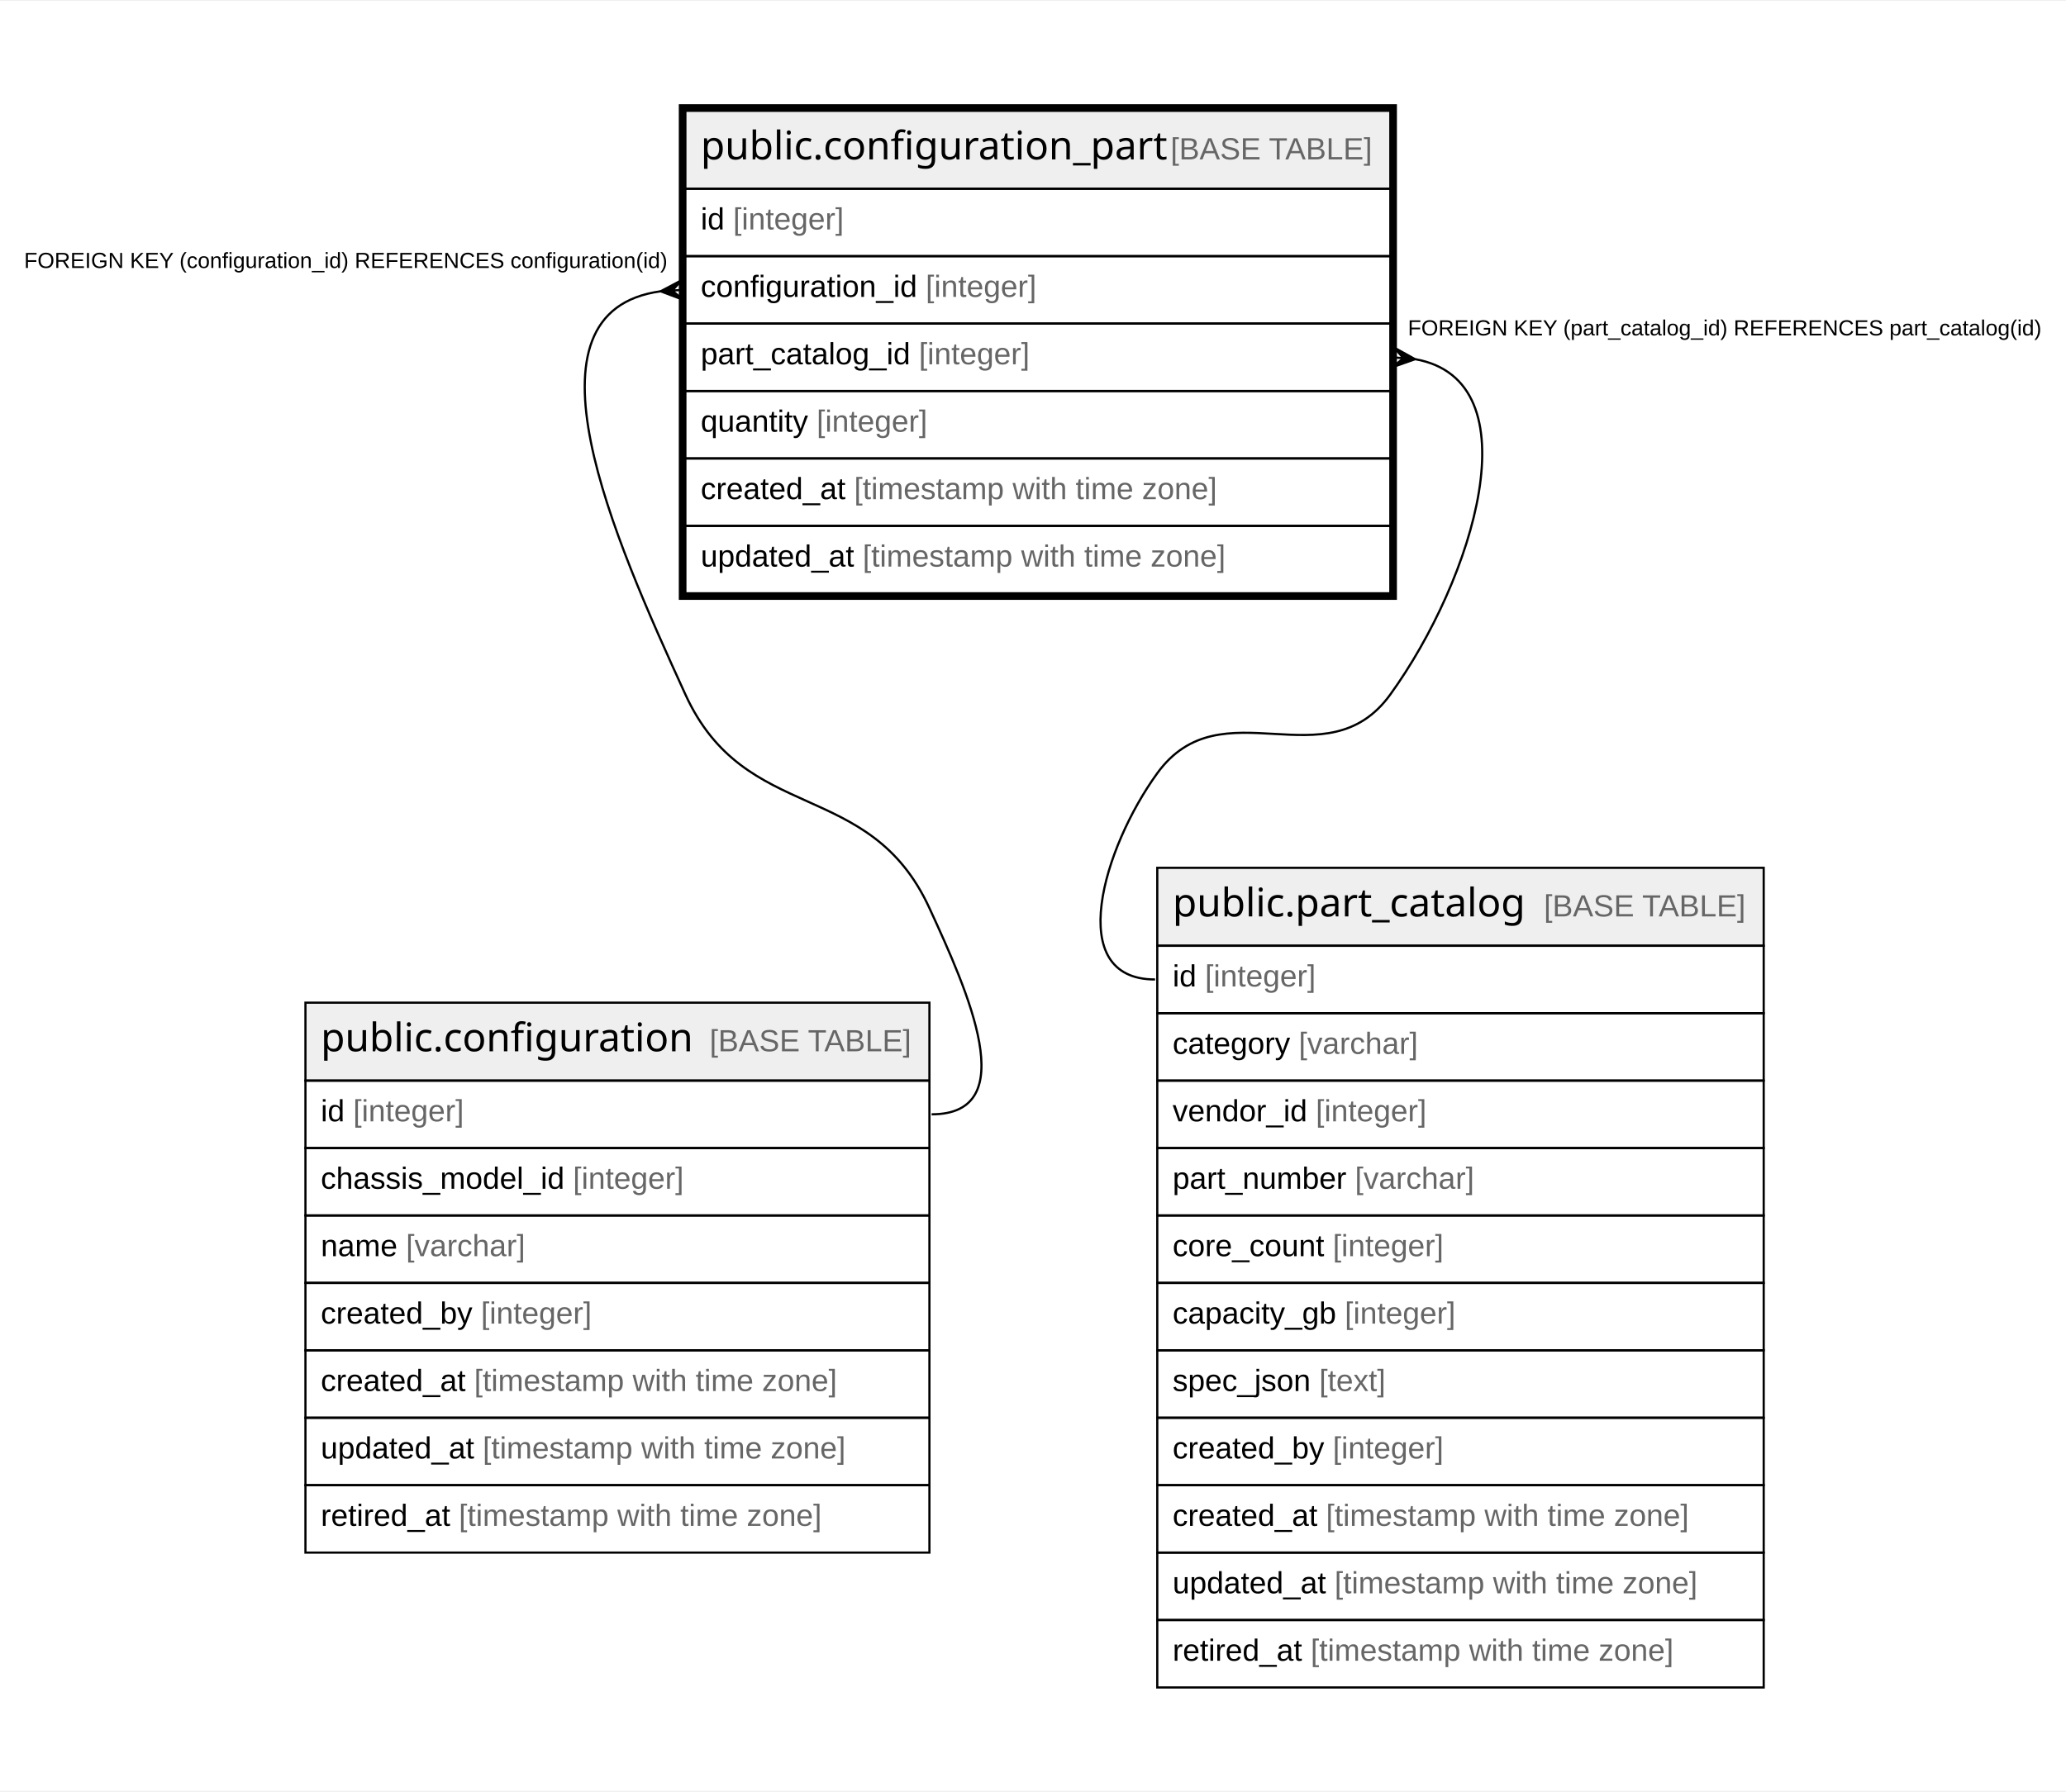
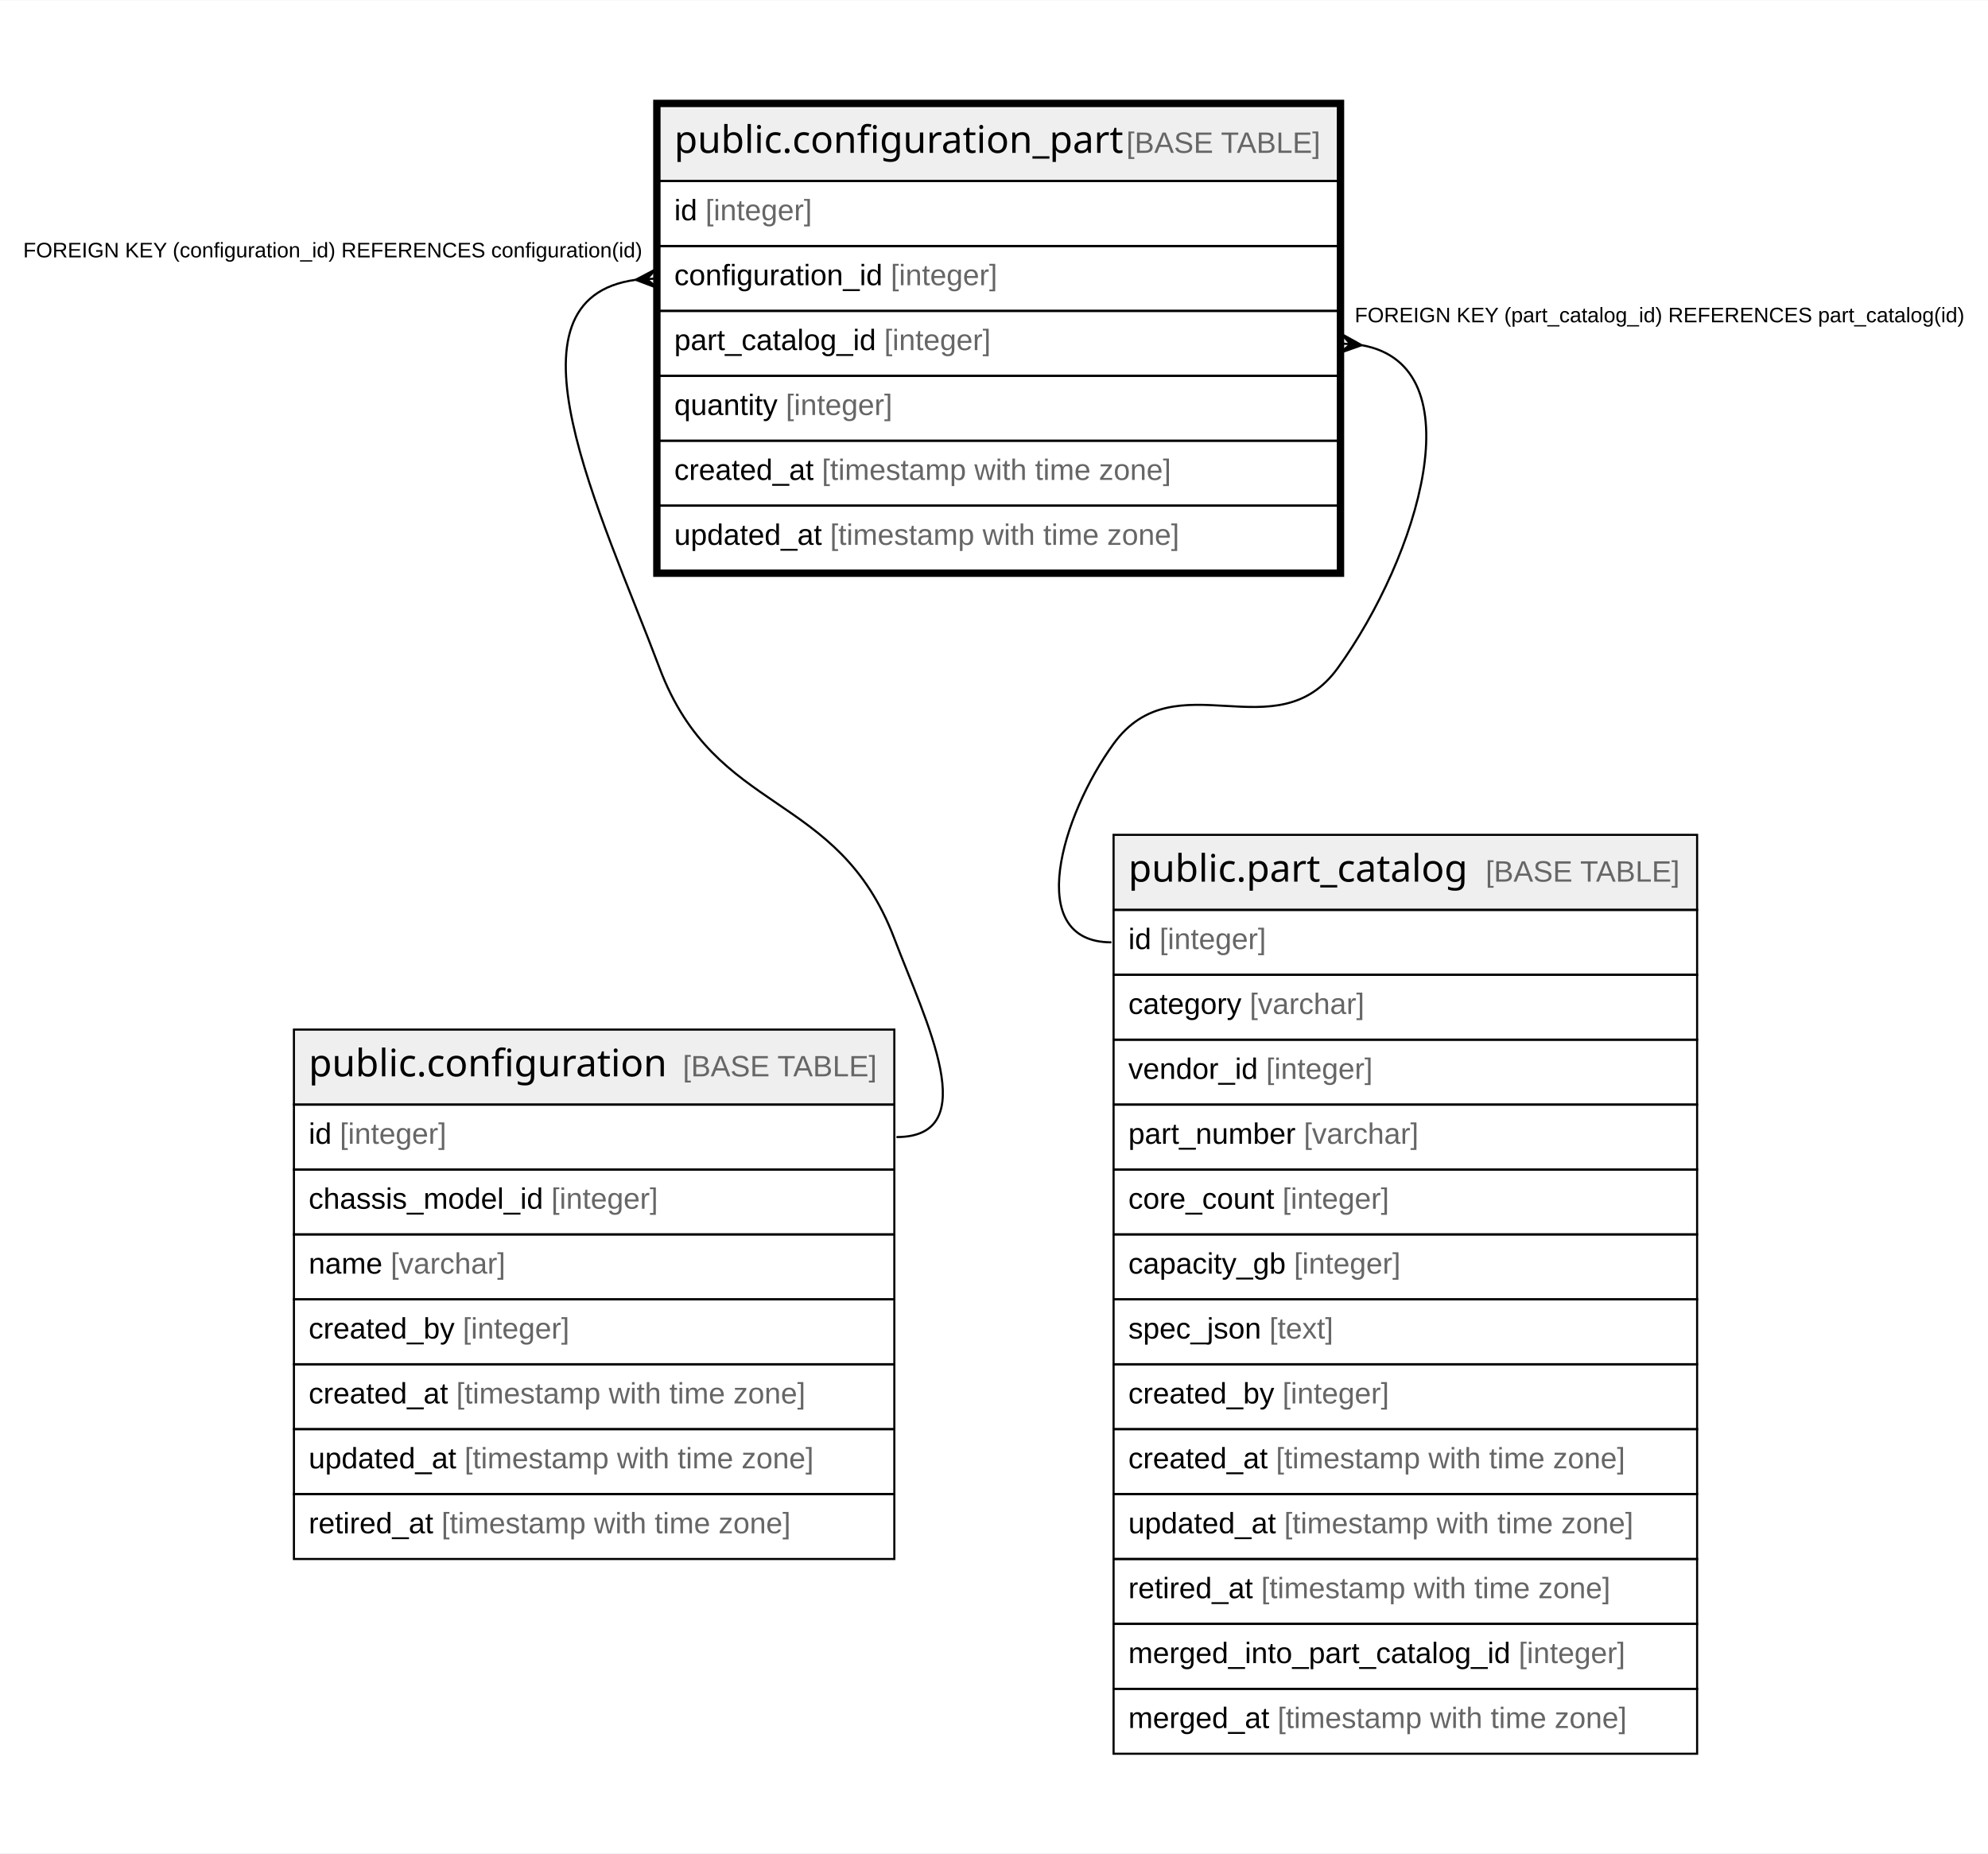
- <svg xmlns="http://www.w3.org/2000/svg" width="943pt" height="818pt" viewBox="0.00 0.00 943.48 817.60">
-   <g id="graph0" class="graph" transform="scale(1 1) rotate(0) translate(4 813.6)">
-     <polygon fill="white" stroke="none" points="-4,4 -4,-813.6 939.48,-813.6 939.48,4 -4,4" />
+ <svg xmlns="http://www.w3.org/2000/svg" width="943pt" height="879pt" viewBox="0.00 0.00 943.48 879.20">
+   <g id="graph0" class="graph" transform="scale(1 1) rotate(0) translate(4 875.2)">
+     <polygon fill="white" stroke="none" points="-4,4 -4,-875.2 939.48,-875.2 939.48,4 -4,4" />
    <g id="node1" class="node">
-       <polygon fill="#efefef" stroke="none" points="308.99,-727.8 308.99,-763.4 630.93,-763.4 630.93,-727.8 308.99,-727.8" />
-       <polygon fill="none" stroke="black" points="308.99,-727.8 308.99,-763.4 630.93,-763.4 630.93,-727.8 308.99,-727.8" />
-       <text text-anchor="start" x="315.99" y="-741.2" font-family="Arial Bold" font-size="18.00">public.configuration_part</text>
-       <text text-anchor="start" x="499.44" y="-741.2" font-family="Arial" font-size="14.00">    </text>
-       <text text-anchor="start" x="530.56" y="-741.2" font-family="Arial" font-size="14.00" fill="#666666">[BASE TABLE]</text>
+       <polygon fill="#efefef" stroke="none" points="308.99,-789.4 308.99,-825 630.93,-825 630.93,-789.4 308.99,-789.4" />
+       <polygon fill="none" stroke="black" points="308.99,-789.4 308.99,-825 630.93,-825 630.93,-789.4 308.99,-789.4" />
+       <text text-anchor="start" x="315.99" y="-802.8" font-family="Arial Bold" font-size="18.00">public.configuration_part</text>
+       <text text-anchor="start" x="499.44" y="-802.8" font-family="Arial" font-size="14.00">    </text>
+       <text text-anchor="start" x="530.56" y="-802.8" font-family="Arial" font-size="14.00" fill="#666666">[BASE TABLE]</text>
+       <polygon fill="none" stroke="black" points="308.99,-758.6 308.99,-789.4 630.93,-789.4 630.93,-758.6 308.99,-758.6" />
+       <text text-anchor="start" x="315.99" y="-770.8" font-family="Arial" font-size="14.00">id </text>
+       <text text-anchor="start" x="330.78" y="-770.8" font-family="Arial" font-size="14.00" fill="#666666">[integer]</text>
+       <polygon fill="none" stroke="black" points="308.99,-727.8 308.99,-758.6 630.93,-758.6 630.93,-727.8 308.99,-727.8" />
+       <text text-anchor="start" x="315.99" y="-740" font-family="Arial" font-size="14.00">configuration_id </text>
+       <text text-anchor="start" x="418.73" y="-740" font-family="Arial" font-size="14.00" fill="#666666">[integer]</text>
      <polygon fill="none" stroke="black" points="308.99,-697 308.99,-727.8 630.93,-727.8 630.93,-697 308.99,-697" />
-       <text text-anchor="start" x="315.99" y="-709.2" font-family="Arial" font-size="14.00">id </text>
-       <text text-anchor="start" x="330.78" y="-709.2" font-family="Arial" font-size="14.00" fill="#666666">[integer]</text>
+       <text text-anchor="start" x="315.99" y="-709.2" font-family="Arial" font-size="14.00">part_catalog_id </text>
+       <text text-anchor="start" x="415.62" y="-709.2" font-family="Arial" font-size="14.00" fill="#666666">[integer]</text>
      <polygon fill="none" stroke="black" points="308.99,-666.2 308.99,-697 630.93,-697 630.93,-666.2 308.99,-666.2" />
-       <text text-anchor="start" x="315.99" y="-678.4" font-family="Arial" font-size="14.00">configuration_id </text>
-       <text text-anchor="start" x="418.73" y="-678.4" font-family="Arial" font-size="14.00" fill="#666666">[integer]</text>
+       <text text-anchor="start" x="315.99" y="-678.4" font-family="Arial" font-size="14.00">quantity </text>
+       <text text-anchor="start" x="368.92" y="-678.4" font-family="Arial" font-size="14.00" fill="#666666">[integer]</text>
      <polygon fill="none" stroke="black" points="308.99,-635.4 308.99,-666.2 630.93,-666.2 630.93,-635.4 308.99,-635.4" />
-       <text text-anchor="start" x="315.99" y="-647.6" font-family="Arial" font-size="14.00">part_catalog_id </text>
-       <text text-anchor="start" x="415.62" y="-647.6" font-family="Arial" font-size="14.00" fill="#666666">[integer]</text>
+       <text text-anchor="start" x="315.99" y="-647.6" font-family="Arial" font-size="14.00">created_at </text>
+       <text text-anchor="start" x="386.04" y="-647.6" font-family="Arial" font-size="14.00" fill="#666666">[timestamp with time zone]</text>
      <polygon fill="none" stroke="black" points="308.99,-604.6 308.99,-635.4 630.93,-635.4 630.93,-604.6 308.99,-604.6" />
-       <text text-anchor="start" x="315.99" y="-616.8" font-family="Arial" font-size="14.00">quantity </text>
-       <text text-anchor="start" x="368.92" y="-616.8" font-family="Arial" font-size="14.00" fill="#666666">[integer]</text>
-       <polygon fill="none" stroke="black" points="308.99,-573.8 308.99,-604.6 630.93,-604.6 630.93,-573.8 308.99,-573.8" />
-       <text text-anchor="start" x="315.99" y="-586" font-family="Arial" font-size="14.00">created_at </text>
-       <text text-anchor="start" x="386.04" y="-586" font-family="Arial" font-size="14.00" fill="#666666">[timestamp with time zone]</text>
-       <polygon fill="none" stroke="black" points="308.99,-543 308.99,-573.8 630.93,-573.8 630.93,-543 308.99,-543" />
-       <text text-anchor="start" x="315.99" y="-555.2" font-family="Arial" font-size="14.00">updated_at </text>
-       <text text-anchor="start" x="389.95" y="-555.2" font-family="Arial" font-size="14.00" fill="#666666">[timestamp with time zone]</text>
-       <polygon fill="none" stroke="black" stroke-width="3" points="307.49,-541.5 307.49,-764.9 632.43,-764.9 632.43,-541.5 307.49,-541.5" />
+       <text text-anchor="start" x="315.99" y="-616.8" font-family="Arial" font-size="14.00">updated_at </text>
+       <text text-anchor="start" x="389.95" y="-616.8" font-family="Arial" font-size="14.00" fill="#666666">[timestamp with time zone]</text>
+       <polygon fill="none" stroke="black" stroke-width="3" points="307.49,-603.1 307.49,-826.5 632.43,-826.5 632.43,-603.1 307.49,-603.1" />
    </g>
    <g id="node2" class="node">
-       <polygon fill="#efefef" stroke="none" points="135.49,-320.4 135.49,-356 420.44,-356 420.44,-320.4 135.49,-320.4" />
-       <polygon fill="none" stroke="black" points="135.49,-320.4 135.49,-356 420.44,-356 420.44,-320.4 135.49,-320.4" />
-       <text text-anchor="start" x="142.49" y="-333.8" font-family="Arial Bold" font-size="18.00">public.configuration</text>
-       <text text-anchor="start" x="288.95" y="-333.8" font-family="Arial" font-size="14.00">    </text>
-       <text text-anchor="start" x="320.06" y="-333.8" font-family="Arial" font-size="14.00" fill="#666666">[BASE TABLE]</text>
+       <polygon fill="#efefef" stroke="none" points="135.49,-351.2 135.49,-386.8 420.44,-386.8 420.44,-351.2 135.49,-351.2" />
+       <polygon fill="none" stroke="black" points="135.49,-351.2 135.49,-386.8 420.44,-386.8 420.44,-351.2 135.49,-351.2" />
+       <text text-anchor="start" x="142.49" y="-364.6" font-family="Arial Bold" font-size="18.00">public.configuration</text>
+       <text text-anchor="start" x="288.95" y="-364.6" font-family="Arial" font-size="14.00">    </text>
+       <text text-anchor="start" x="320.06" y="-364.6" font-family="Arial" font-size="14.00" fill="#666666">[BASE TABLE]</text>
+       <polygon fill="none" stroke="black" points="135.49,-320.4 135.49,-351.2 420.44,-351.2 420.44,-320.4 135.49,-320.4" />
+       <text text-anchor="start" x="142.49" y="-332.6" font-family="Arial" font-size="14.00">id </text>
+       <text text-anchor="start" x="157.27" y="-332.6" font-family="Arial" font-size="14.00" fill="#666666">[integer]</text>
      <polygon fill="none" stroke="black" points="135.49,-289.6 135.49,-320.4 420.44,-320.4 420.44,-289.6 135.49,-289.6" />
-       <text text-anchor="start" x="142.49" y="-301.8" font-family="Arial" font-size="14.00">id </text>
-       <text text-anchor="start" x="157.27" y="-301.8" font-family="Arial" font-size="14.00" fill="#666666">[integer]</text>
+       <text text-anchor="start" x="142.49" y="-301.8" font-family="Arial" font-size="14.00">chassis_model_id </text>
+       <text text-anchor="start" x="257.66" y="-301.8" font-family="Arial" font-size="14.00" fill="#666666">[integer]</text>
      <polygon fill="none" stroke="black" points="135.49,-258.8 135.49,-289.6 420.44,-289.6 420.44,-258.8 135.49,-258.8" />
-       <text text-anchor="start" x="142.49" y="-271" font-family="Arial" font-size="14.00">chassis_model_id </text>
-       <text text-anchor="start" x="257.66" y="-271" font-family="Arial" font-size="14.00" fill="#666666">[integer]</text>
+       <text text-anchor="start" x="142.49" y="-271" font-family="Arial" font-size="14.00">name </text>
+       <text text-anchor="start" x="181.4" y="-271" font-family="Arial" font-size="14.00" fill="#666666">[varchar]</text>
      <polygon fill="none" stroke="black" points="135.49,-228 135.49,-258.8 420.44,-258.8 420.44,-228 135.49,-228" />
-       <text text-anchor="start" x="142.49" y="-240.2" font-family="Arial" font-size="14.00">name </text>
-       <text text-anchor="start" x="181.4" y="-240.2" font-family="Arial" font-size="14.00" fill="#666666">[varchar]</text>
+       <text text-anchor="start" x="142.49" y="-240.2" font-family="Arial" font-size="14.00">created_by </text>
+       <text text-anchor="start" x="215.64" y="-240.2" font-family="Arial" font-size="14.00" fill="#666666">[integer]</text>
      <polygon fill="none" stroke="black" points="135.49,-197.2 135.49,-228 420.44,-228 420.44,-197.2 135.49,-197.2" />
-       <text text-anchor="start" x="142.49" y="-209.4" font-family="Arial" font-size="14.00">created_by </text>
-       <text text-anchor="start" x="215.64" y="-209.4" font-family="Arial" font-size="14.00" fill="#666666">[integer]</text>
+       <text text-anchor="start" x="142.49" y="-209.4" font-family="Arial" font-size="14.00">created_at </text>
+       <text text-anchor="start" x="212.53" y="-209.4" font-family="Arial" font-size="14.00" fill="#666666">[timestamp with time zone]</text>
      <polygon fill="none" stroke="black" points="135.49,-166.4 135.49,-197.2 420.44,-197.2 420.44,-166.4 135.49,-166.4" />
-       <text text-anchor="start" x="142.49" y="-178.6" font-family="Arial" font-size="14.00">created_at </text>
-       <text text-anchor="start" x="212.53" y="-178.6" font-family="Arial" font-size="14.00" fill="#666666">[timestamp with time zone]</text>
+       <text text-anchor="start" x="142.49" y="-178.6" font-family="Arial" font-size="14.00">updated_at </text>
+       <text text-anchor="start" x="216.44" y="-178.6" font-family="Arial" font-size="14.00" fill="#666666">[timestamp with time zone]</text>
      <polygon fill="none" stroke="black" points="135.49,-135.6 135.49,-166.4 420.44,-166.4 420.44,-135.6 135.49,-135.6" />
-       <text text-anchor="start" x="142.49" y="-147.8" font-family="Arial" font-size="14.00">updated_at </text>
-       <text text-anchor="start" x="216.44" y="-147.8" font-family="Arial" font-size="14.00" fill="#666666">[timestamp with time zone]</text>
-       <polygon fill="none" stroke="black" points="135.49,-104.8 135.49,-135.6 420.44,-135.6 420.44,-104.8 135.49,-104.8" />
-       <text text-anchor="start" x="142.49" y="-117" font-family="Arial" font-size="14.00">retired_at </text>
-       <text text-anchor="start" x="205.52" y="-117" font-family="Arial" font-size="14.00" fill="#666666">[timestamp with time zone]</text>
+       <text text-anchor="start" x="142.49" y="-147.8" font-family="Arial" font-size="14.00">retired_at </text>
+       <text text-anchor="start" x="205.52" y="-147.8" font-family="Arial" font-size="14.00" fill="#666666">[timestamp with time zone]</text>
    </g>
    <g id="edge1" class="edge">
-       <path fill="none" stroke="black" d="M297.71,-680.95C230.23,-671.78 276.4,-568.15 308.99,-496.8 336.35,-436.91 392.93,-459.02 420.44,-399.2 437.93,-361.16 463.31,-305 421.44,-305" />
-       <polygon fill="black" stroke="black" points="297.68,-680.94 307.38,-686.07 303,-681.28 307.33,-681.56 307.33,-681.56 307.33,-681.56 303,-681.28 307.95,-677.09 297.68,-680.94" />
-       <text text-anchor="start" x="7" y="-691.6" font-family="Arial" font-size="10.00">FOREIGN KEY (configuration_id) REFERENCES configuration(id)</text>
+       <path fill="none" stroke="black" d="M297.74,-742.56C230.68,-733.57 281.35,-631.81 308.99,-558.4 335.62,-487.68 393.63,-500.65 420.44,-430 435.29,-390.86 463.31,-335.8 421.44,-335.8" />
+       <polygon fill="black" stroke="black" points="297.68,-742.56 307.38,-747.67 303,-742.89 307.33,-743.16 307.33,-743.16 307.33,-743.16 303,-742.89 307.94,-738.69 297.68,-742.56" />
+       <text text-anchor="start" x="7" y="-753.2" font-family="Arial" font-size="10.00">FOREIGN KEY (configuration_id) REFERENCES configuration(id)</text>
    </g>
    <g id="node3" class="node">
-       <polygon fill="#efefef" stroke="none" points="524.49,-382 524.49,-417.6 801.43,-417.6 801.43,-382 524.49,-382" />
-       <polygon fill="none" stroke="black" points="524.49,-382 524.49,-417.6 801.43,-417.6 801.43,-382 524.49,-382" />
-       <text text-anchor="start" x="531.49" y="-395.4" font-family="Arial Bold" font-size="18.00">public.part_catalog</text>
-       <text text-anchor="start" x="669.94" y="-395.4" font-family="Arial" font-size="14.00">    </text>
-       <text text-anchor="start" x="701.06" y="-395.4" font-family="Arial" font-size="14.00" fill="#666666">[BASE TABLE]</text>
+       <polygon fill="#efefef" stroke="none" points="524.49,-443.6 524.49,-479.2 801.43,-479.2 801.43,-443.6 524.49,-443.6" />
+       <polygon fill="none" stroke="black" points="524.49,-443.6 524.49,-479.2 801.43,-479.2 801.43,-443.6 524.49,-443.6" />
+       <text text-anchor="start" x="531.49" y="-457" font-family="Arial Bold" font-size="18.00">public.part_catalog</text>
+       <text text-anchor="start" x="669.94" y="-457" font-family="Arial" font-size="14.00">    </text>
+       <text text-anchor="start" x="701.06" y="-457" font-family="Arial" font-size="14.00" fill="#666666">[BASE TABLE]</text>
+       <polygon fill="none" stroke="black" points="524.49,-412.8 524.49,-443.6 801.43,-443.6 801.43,-412.8 524.49,-412.8" />
+       <text text-anchor="start" x="531.49" y="-425" font-family="Arial" font-size="14.00">id </text>
+       <text text-anchor="start" x="546.28" y="-425" font-family="Arial" font-size="14.00" fill="#666666">[integer]</text>
+       <polygon fill="none" stroke="black" points="524.49,-382 524.49,-412.8 801.43,-412.8 801.43,-382 524.49,-382" />
+       <text text-anchor="start" x="531.49" y="-394.2" font-family="Arial" font-size="14.00">category </text>
+       <text text-anchor="start" x="589.08" y="-394.2" font-family="Arial" font-size="14.00" fill="#666666">[varchar]</text>
      <polygon fill="none" stroke="black" points="524.49,-351.2 524.49,-382 801.43,-382 801.43,-351.2 524.49,-351.2" />
-       <text text-anchor="start" x="531.49" y="-363.4" font-family="Arial" font-size="14.00">id </text>
-       <text text-anchor="start" x="546.28" y="-363.4" font-family="Arial" font-size="14.00" fill="#666666">[integer]</text>
+       <text text-anchor="start" x="531.49" y="-363.4" font-family="Arial" font-size="14.00">vendor_id </text>
+       <text text-anchor="start" x="596.87" y="-363.4" font-family="Arial" font-size="14.00" fill="#666666">[integer]</text>
      <polygon fill="none" stroke="black" points="524.49,-320.4 524.49,-351.2 801.43,-351.2 801.43,-320.4 524.49,-320.4" />
-       <text text-anchor="start" x="531.49" y="-332.6" font-family="Arial" font-size="14.00">category </text>
-       <text text-anchor="start" x="589.08" y="-332.6" font-family="Arial" font-size="14.00" fill="#666666">[varchar]</text>
+       <text text-anchor="start" x="531.49" y="-332.6" font-family="Arial" font-size="14.00">part_number </text>
+       <text text-anchor="start" x="614.76" y="-332.6" font-family="Arial" font-size="14.00" fill="#666666">[varchar]</text>
      <polygon fill="none" stroke="black" points="524.49,-289.6 524.49,-320.4 801.43,-320.4 801.43,-289.6 524.49,-289.6" />
-       <text text-anchor="start" x="531.49" y="-301.8" font-family="Arial" font-size="14.00">vendor_id </text>
-       <text text-anchor="start" x="596.87" y="-301.8" font-family="Arial" font-size="14.00" fill="#666666">[integer]</text>
+       <text text-anchor="start" x="531.49" y="-301.8" font-family="Arial" font-size="14.00">core_count </text>
+       <text text-anchor="start" x="604.65" y="-301.8" font-family="Arial" font-size="14.00" fill="#666666">[integer]</text>
      <polygon fill="none" stroke="black" points="524.49,-258.8 524.49,-289.6 801.43,-289.6 801.43,-258.8 524.49,-258.8" />
-       <text text-anchor="start" x="531.49" y="-271" font-family="Arial" font-size="14.00">part_number </text>
-       <text text-anchor="start" x="614.76" y="-271" font-family="Arial" font-size="14.00" fill="#666666">[varchar]</text>
+       <text text-anchor="start" x="531.49" y="-271" font-family="Arial" font-size="14.00">capacity_gb </text>
+       <text text-anchor="start" x="610.1" y="-271" font-family="Arial" font-size="14.00" fill="#666666">[integer]</text>
      <polygon fill="none" stroke="black" points="524.49,-228 524.49,-258.8 801.43,-258.8 801.43,-228 524.49,-228" />
-       <text text-anchor="start" x="531.49" y="-240.2" font-family="Arial" font-size="14.00">core_count </text>
-       <text text-anchor="start" x="604.65" y="-240.2" font-family="Arial" font-size="14.00" fill="#666666">[integer]</text>
+       <text text-anchor="start" x="531.49" y="-240.2" font-family="Arial" font-size="14.00">spec_json </text>
+       <text text-anchor="start" x="598.42" y="-240.2" font-family="Arial" font-size="14.00" fill="#666666">[text]</text>
      <polygon fill="none" stroke="black" points="524.49,-197.2 524.49,-228 801.43,-228 801.43,-197.2 524.49,-197.2" />
-       <text text-anchor="start" x="531.49" y="-209.4" font-family="Arial" font-size="14.00">capacity_gb </text>
-       <text text-anchor="start" x="610.1" y="-209.4" font-family="Arial" font-size="14.00" fill="#666666">[integer]</text>
+       <text text-anchor="start" x="531.49" y="-209.4" font-family="Arial" font-size="14.00">created_by </text>
+       <text text-anchor="start" x="604.65" y="-209.4" font-family="Arial" font-size="14.00" fill="#666666">[integer]</text>
      <polygon fill="none" stroke="black" points="524.49,-166.4 524.49,-197.2 801.43,-197.2 801.43,-166.4 524.49,-166.4" />
-       <text text-anchor="start" x="531.49" y="-178.6" font-family="Arial" font-size="14.00">spec_json </text>
-       <text text-anchor="start" x="598.42" y="-178.6" font-family="Arial" font-size="14.00" fill="#666666">[text]</text>
+       <text text-anchor="start" x="531.49" y="-178.6" font-family="Arial" font-size="14.00">created_at </text>
+       <text text-anchor="start" x="601.54" y="-178.6" font-family="Arial" font-size="14.00" fill="#666666">[timestamp with time zone]</text>
      <polygon fill="none" stroke="black" points="524.49,-135.6 524.49,-166.4 801.43,-166.4 801.43,-135.6 524.49,-135.6" />
-       <text text-anchor="start" x="531.49" y="-147.8" font-family="Arial" font-size="14.00">created_by </text>
-       <text text-anchor="start" x="604.65" y="-147.8" font-family="Arial" font-size="14.00" fill="#666666">[integer]</text>
+       <text text-anchor="start" x="531.49" y="-147.8" font-family="Arial" font-size="14.00">updated_at </text>
+       <text text-anchor="start" x="605.45" y="-147.8" font-family="Arial" font-size="14.00" fill="#666666">[timestamp with time zone]</text>
      <polygon fill="none" stroke="black" points="524.49,-104.8 524.49,-135.6 801.43,-135.6 801.43,-104.8 524.49,-104.8" />
-       <text text-anchor="start" x="531.49" y="-117" font-family="Arial" font-size="14.00">created_at </text>
-       <text text-anchor="start" x="601.54" y="-117" font-family="Arial" font-size="14.00" fill="#666666">[timestamp with time zone]</text>
+       <text text-anchor="start" x="531.49" y="-117" font-family="Arial" font-size="14.00">retired_at </text>
+       <text text-anchor="start" x="594.53" y="-117" font-family="Arial" font-size="14.00" fill="#666666">[timestamp with time zone]</text>
      <polygon fill="none" stroke="black" points="524.49,-74 524.49,-104.8 801.43,-104.8 801.43,-74 524.49,-74" />
-       <text text-anchor="start" x="531.49" y="-86.2" font-family="Arial" font-size="14.00">updated_at </text>
-       <text text-anchor="start" x="605.45" y="-86.2" font-family="Arial" font-size="14.00" fill="#666666">[timestamp with time zone]</text>
+       <text text-anchor="start" x="531.49" y="-86.2" font-family="Arial" font-size="14.00">merged_into_part_catalog_id </text>
+       <text text-anchor="start" x="716.73" y="-86.2" font-family="Arial" font-size="14.00" fill="#666666">[integer]</text>
      <polygon fill="none" stroke="black" points="524.49,-43.2 524.49,-74 801.43,-74 801.43,-43.2 524.49,-43.2" />
-       <text text-anchor="start" x="531.49" y="-55.4" font-family="Arial" font-size="14.00">retired_at </text>
-       <text text-anchor="start" x="594.53" y="-55.4" font-family="Arial" font-size="14.00" fill="#666666">[timestamp with time zone]</text>
+       <text text-anchor="start" x="531.49" y="-55.4" font-family="Arial" font-size="14.00">merged_at </text>
+       <text text-anchor="start" x="602.31" y="-55.4" font-family="Arial" font-size="14.00" fill="#666666">[timestamp with time zone]</text>
    </g>
    <g id="edge2" class="edge">
-       <path fill="none" stroke="black" d="M642.29,-649.94C697.13,-640.15 668.82,-549.25 630.93,-496.8 601.69,-456.32 553.82,-501.22 524.49,-460.8 499.91,-426.91 481.63,-366.6 523.49,-366.6" />
-       <polygon fill="black" stroke="black" points="642.23,-649.94 631.89,-646.29 636.91,-650.39 632.6,-650.74 632.6,-650.74 632.6,-650.74 636.91,-650.39 632.63,-655.26 642.23,-649.94" />
-       <text text-anchor="start" x="638.93" y="-660.8" font-family="Arial" font-size="10.00">FOREIGN KEY (part_catalog_id) REFERENCES part_catalog(id)</text>
+       <path fill="none" stroke="black" d="M642.29,-711.54C697.13,-701.75 668.82,-610.85 630.93,-558.4 601.69,-517.92 553.82,-562.82 524.49,-522.4 499.91,-488.51 481.63,-428.2 523.49,-428.2" />
+       <polygon fill="black" stroke="black" points="642.23,-711.54 631.89,-707.89 636.91,-711.99 632.6,-712.34 632.6,-712.34 632.6,-712.34 636.91,-711.99 632.63,-716.86 642.23,-711.54" />
+       <text text-anchor="start" x="638.93" y="-722.4" font-family="Arial" font-size="10.00">FOREIGN KEY (part_catalog_id) REFERENCES part_catalog(id)</text>
    </g>
  </g>
</svg>
